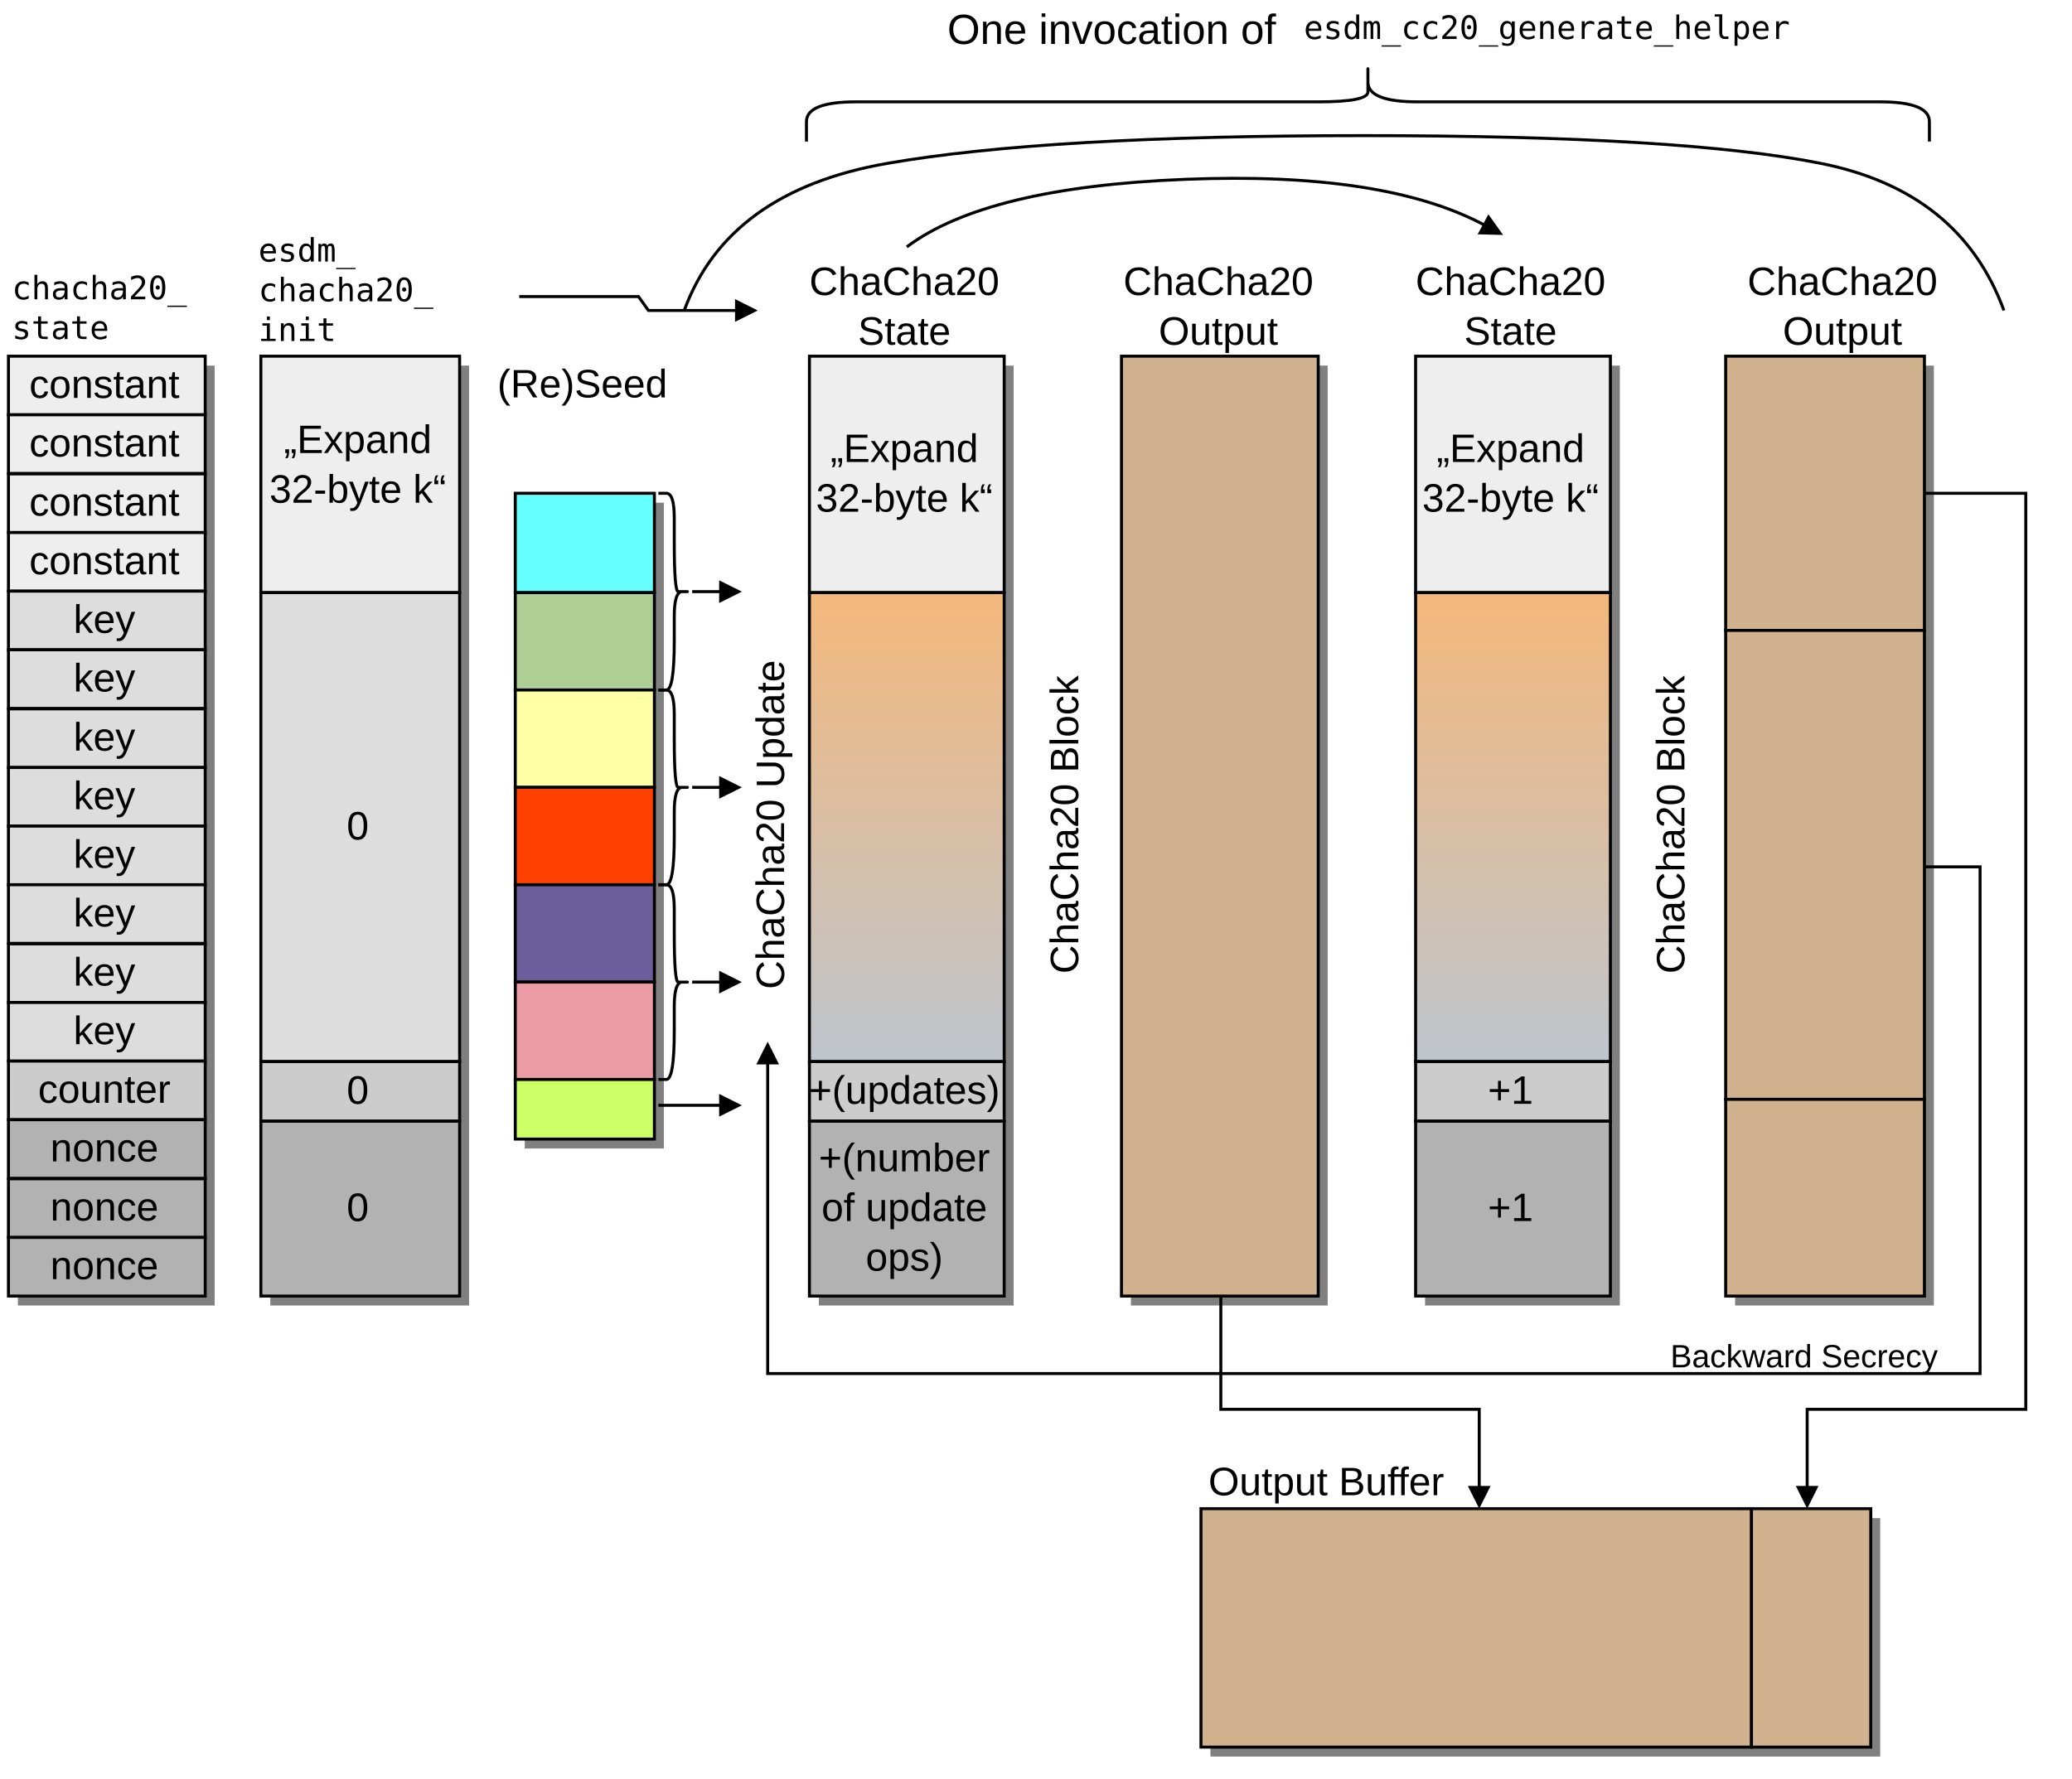
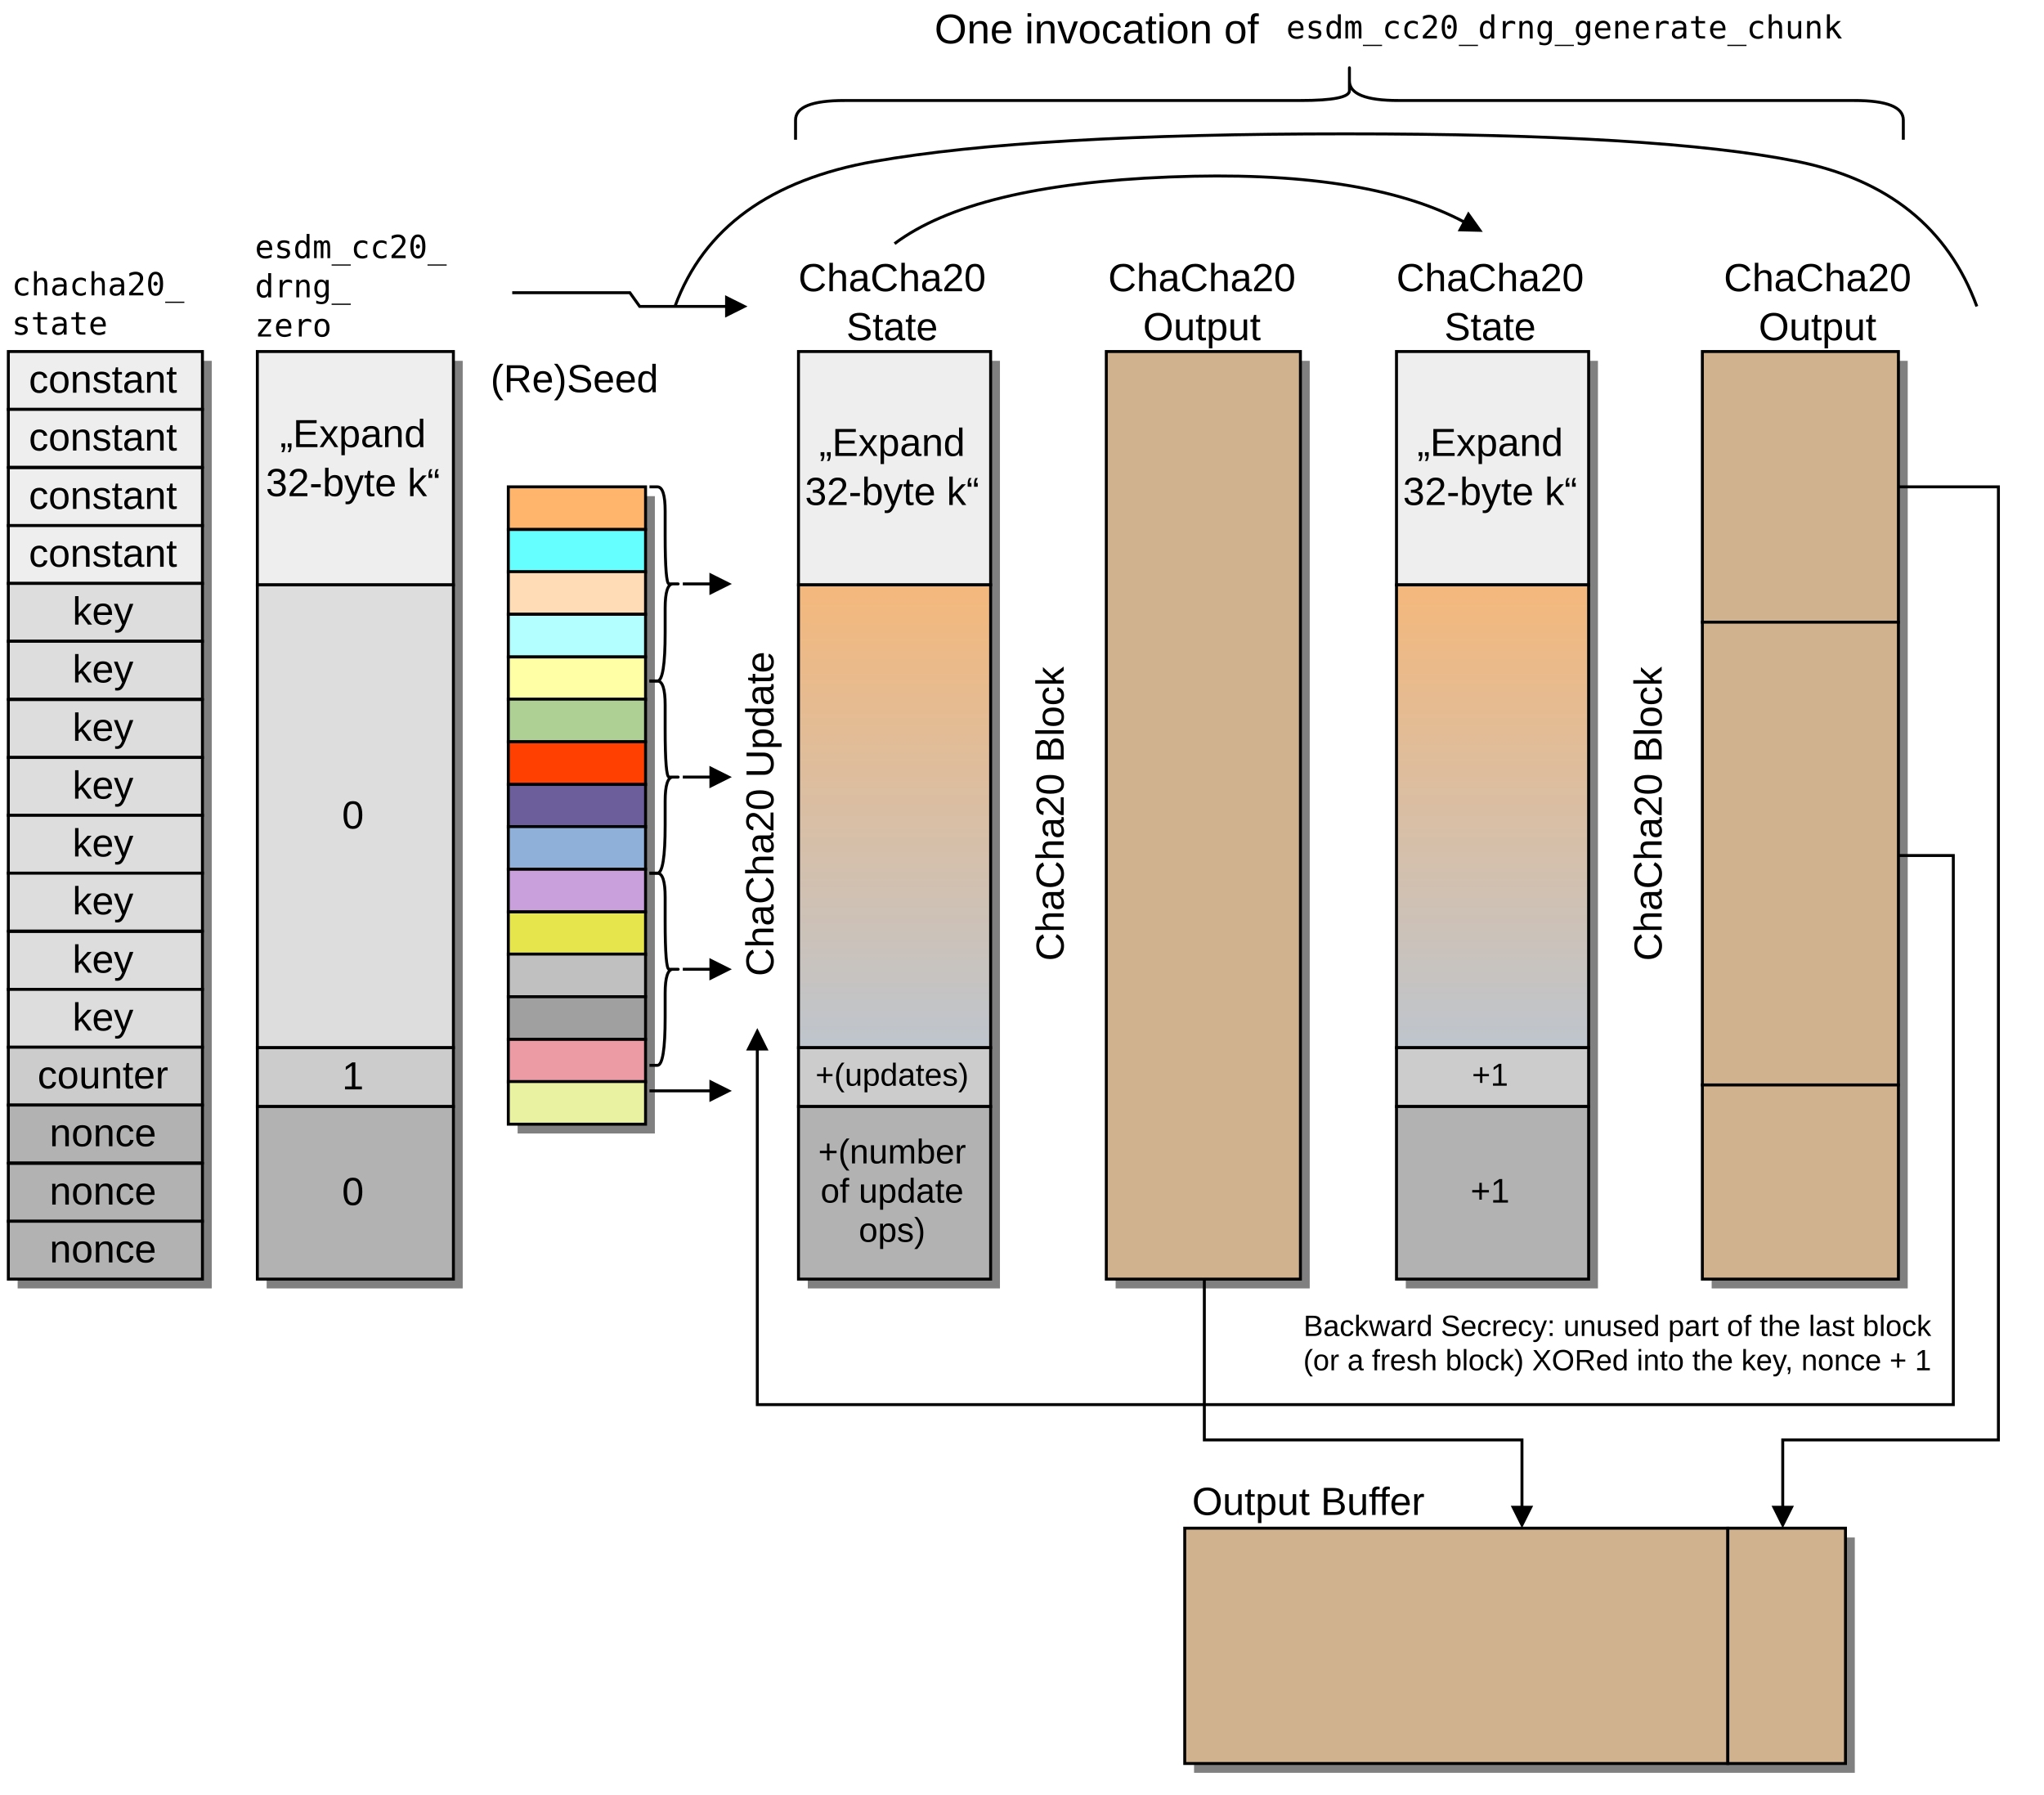
- <svg xmlns="http://www.w3.org/2000/svg" style="background: transparent; background-color: transparent; color-scheme: light;" version="1.1" width="417px" height="358px" viewBox="0 0 417 358">
+ <svg xmlns="http://www.w3.org/2000/svg" style="background: transparent; background-color: transparent; color-scheme: light;" version="1.1" width="417px" height="366px" viewBox="0 0 417 366">
  <defs>
-     <linearGradient x1="0%" y1="0%" x2="0%" y2="100%" id="drawio-svg-FiXxDuFgEc8k3O344khq-gradient-_f4b87c-1-_bec5cd-1-s-0">
+     <linearGradient x1="0%" y1="0%" x2="0%" y2="100%" id="drawio-svg-Fa0jNmLydSGiSj0kCscw-gradient-_f4b87c-1-_bec5cd-1-s-0">
      <stop offset="0%" stop-color="#F4B87C" stop-opacity="1" style="stop-color: rgb(244, 184, 124); stop-opacity: 1;" />
      <stop offset="100%" stop-color="#BEC5CD" stop-opacity="1" style="stop-color: rgb(190, 197, 205); stop-opacity: 1;" />
    </linearGradient>
  </defs>
  <g>
    <g data-cell-id="0">
      <g data-cell-id="1">
        <g data-cell-id="c1">
          <g>
            <rect x="0.4" y="53.2" width="41.6" height="17.6" fill="none" stroke="none" pointer-events="all" />
          </g>
          <g>
            <g fill="#000000" font-family="'DejaVu Sans Mono'" text-anchor="start" font-size="6.5px" style="fill: rgb(0, 0, 0);">
              <text x="2.4" y="60.25">chacha20_</text>
              <text x="2.4" y="68.25">state</text>
            </g>
          </g>
        </g>
        <g data-cell-id="c2">
          <g>
            <rect x="3.6" y="73.6" width="39.6" height="189.2" fill="#808080" stroke="none" pointer-events="all" style="fill: rgb(128, 128, 128);" />
          </g>
        </g>
        <g data-cell-id="c3">
          <g transform="translate(0.5,0.5)">
            <rect x="1.2" y="71.2" width="39.6" height="11.8" fill="#eeeeee" stroke="#000000" stroke-width="0.6" pointer-events="all" style="fill: rgb(238, 238, 238); stroke: rgb(0, 0, 0);" />
          </g>
          <g>
            <g fill="#000000" font-family="'Liberation Sans'" text-anchor="middle" font-size="8px" style="fill: rgb(0, 0, 0);">
              <text x="21" y="80.1">constant</text>
            </g>
          </g>
        </g>
        <g data-cell-id="c4">
          <g transform="translate(0.5,0.5)">
            <rect x="1.2" y="83" width="39.6" height="11.8" fill="#eeeeee" stroke="#000000" stroke-width="0.6" pointer-events="all" style="fill: rgb(238, 238, 238); stroke: rgb(0, 0, 0);" />
          </g>
          <g>
            <g fill="#000000" font-family="'Liberation Sans'" text-anchor="middle" font-size="8px" style="fill: rgb(0, 0, 0);">
              <text x="21" y="91.9">constant</text>
            </g>
          </g>
        </g>
        <g data-cell-id="c5">
          <g transform="translate(0.5,0.5)">
            <rect x="1.2" y="94.9" width="39.6" height="11.8" fill="#eeeeee" stroke="#000000" stroke-width="0.6" pointer-events="all" style="fill: rgb(238, 238, 238); stroke: rgb(0, 0, 0);" />
          </g>
          <g>
            <g fill="#000000" font-family="'Liberation Sans'" text-anchor="middle" font-size="8px" style="fill: rgb(0, 0, 0);">
              <text x="21" y="103.8">constant</text>
            </g>
          </g>
        </g>
        <g data-cell-id="c6">
          <g transform="translate(0.5,0.5)">
            <rect x="1.2" y="106.7" width="39.6" height="11.8" fill="#eeeeee" stroke="#000000" stroke-width="0.6" pointer-events="all" style="fill: rgb(238, 238, 238); stroke: rgb(0, 0, 0);" />
          </g>
          <g>
            <g fill="#000000" font-family="'Liberation Sans'" text-anchor="middle" font-size="8px" style="fill: rgb(0, 0, 0);">
              <text x="21" y="115.6">constant</text>
            </g>
          </g>
        </g>
        <g data-cell-id="c7">
          <g transform="translate(0.5,0.5)">
            <rect x="1.2" y="118.5" width="39.6" height="11.8" fill="#dddddd" stroke="#000000" stroke-width="0.6" pointer-events="all" style="fill: rgb(221, 221, 221); stroke: rgb(0, 0, 0);" />
          </g>
          <g>
            <g fill="#000000" font-family="'Liberation Sans'" text-anchor="middle" font-size="8px" style="fill: rgb(0, 0, 0);">
              <text x="21" y="127.4">key</text>
            </g>
          </g>
        </g>
        <g data-cell-id="c8">
          <g transform="translate(0.5,0.5)">
            <rect x="1.2" y="130.3" width="39.6" height="11.8" fill="#dddddd" stroke="#000000" stroke-width="0.6" pointer-events="all" style="fill: rgb(221, 221, 221); stroke: rgb(0, 0, 0);" />
          </g>
          <g>
            <g fill="#000000" font-family="'Liberation Sans'" text-anchor="middle" font-size="8px" style="fill: rgb(0, 0, 0);">
              <text x="21" y="139.2">key</text>
            </g>
          </g>
        </g>
        <g data-cell-id="c9">
          <g transform="translate(0.5,0.5)">
            <rect x="1.2" y="142.2" width="39.6" height="11.8" fill="#dddddd" stroke="#000000" stroke-width="0.6" pointer-events="all" style="fill: rgb(221, 221, 221); stroke: rgb(0, 0, 0);" />
          </g>
          <g>
            <g fill="#000000" font-family="'Liberation Sans'" text-anchor="middle" font-size="8px" style="fill: rgb(0, 0, 0);">
              <text x="21" y="151.1">key</text>
            </g>
          </g>
        </g>
        <g data-cell-id="c10">
          <g transform="translate(0.5,0.5)">
            <rect x="1.2" y="154" width="39.6" height="11.8" fill="#dddddd" stroke="#000000" stroke-width="0.6" pointer-events="all" style="fill: rgb(221, 221, 221); stroke: rgb(0, 0, 0);" />
          </g>
          <g>
            <g fill="#000000" font-family="'Liberation Sans'" text-anchor="middle" font-size="8px" style="fill: rgb(0, 0, 0);">
              <text x="21" y="162.9">key</text>
            </g>
          </g>
        </g>
        <g data-cell-id="c11">
          <g transform="translate(0.5,0.5)">
            <rect x="1.2" y="165.8" width="39.6" height="11.8" fill="#dddddd" stroke="#000000" stroke-width="0.6" pointer-events="all" style="fill: rgb(221, 221, 221); stroke: rgb(0, 0, 0);" />
          </g>
          <g>
            <g fill="#000000" font-family="'Liberation Sans'" text-anchor="middle" font-size="8px" style="fill: rgb(0, 0, 0);">
              <text x="21" y="174.7">key</text>
            </g>
          </g>
        </g>
        <g data-cell-id="c12">
          <g transform="translate(0.5,0.5)">
            <rect x="1.2" y="177.6" width="39.6" height="11.8" fill="#dddddd" stroke="#000000" stroke-width="0.6" pointer-events="all" style="fill: rgb(221, 221, 221); stroke: rgb(0, 0, 0);" />
          </g>
          <g>
            <g fill="#000000" font-family="'Liberation Sans'" text-anchor="middle" font-size="8px" style="fill: rgb(0, 0, 0);">
              <text x="21" y="186.5">key</text>
            </g>
          </g>
        </g>
        <g data-cell-id="c13">
          <g transform="translate(0.5,0.5)">
            <rect x="1.2" y="189.5" width="39.6" height="11.8" fill="#dddddd" stroke="#000000" stroke-width="0.6" pointer-events="all" style="fill: rgb(221, 221, 221); stroke: rgb(0, 0, 0);" />
          </g>
          <g>
            <g fill="#000000" font-family="'Liberation Sans'" text-anchor="middle" font-size="8px" style="fill: rgb(0, 0, 0);">
              <text x="21" y="198.4">key</text>
            </g>
          </g>
        </g>
        <g data-cell-id="c14">
          <g transform="translate(0.5,0.5)">
            <rect x="1.2" y="201.3" width="39.6" height="11.8" fill="#dddddd" stroke="#000000" stroke-width="0.6" pointer-events="all" style="fill: rgb(221, 221, 221); stroke: rgb(0, 0, 0);" />
          </g>
          <g>
            <g fill="#000000" font-family="'Liberation Sans'" text-anchor="middle" font-size="8px" style="fill: rgb(0, 0, 0);">
              <text x="21" y="210.2">key</text>
            </g>
          </g>
        </g>
        <g data-cell-id="c15">
          <g transform="translate(0.5,0.5)">
            <rect x="1.2" y="213.1" width="39.6" height="11.8" fill="#cccccc" stroke="#000000" stroke-width="0.6" pointer-events="all" style="fill: rgb(204, 204, 204); stroke: rgb(0, 0, 0);" />
          </g>
          <g>
            <g fill="#000000" font-family="'Liberation Sans'" text-anchor="middle" font-size="8px" style="fill: rgb(0, 0, 0);">
              <text x="21" y="222">counter</text>
            </g>
          </g>
        </g>
        <g data-cell-id="c16">
          <g transform="translate(0.5,0.5)">
            <rect x="1.2" y="224.9" width="39.6" height="11.8" fill="#b2b2b2" stroke="#000000" stroke-width="0.6" pointer-events="all" style="fill: rgb(178, 178, 178); stroke: rgb(0, 0, 0);" />
          </g>
          <g>
            <g fill="#000000" font-family="'Liberation Sans'" text-anchor="middle" font-size="8px" style="fill: rgb(0, 0, 0);">
              <text x="21" y="233.8">nonce</text>
            </g>
          </g>
        </g>
        <g data-cell-id="c17">
          <g transform="translate(0.5,0.5)">
            <rect x="1.2" y="236.8" width="39.6" height="11.8" fill="#b2b2b2" stroke="#000000" stroke-width="0.6" pointer-events="all" style="fill: rgb(178, 178, 178); stroke: rgb(0, 0, 0);" />
          </g>
          <g>
            <g fill="#000000" font-family="'Liberation Sans'" text-anchor="middle" font-size="8px" style="fill: rgb(0, 0, 0);">
              <text x="21" y="245.7">nonce</text>
            </g>
          </g>
        </g>
        <g data-cell-id="c18">
          <g transform="translate(0.5,0.5)">
            <rect x="1.2" y="248.6" width="39.6" height="11.8" fill="#b2b2b2" stroke="#000000" stroke-width="0.6" pointer-events="all" style="fill: rgb(178, 178, 178); stroke: rgb(0, 0, 0);" />
          </g>
          <g>
            <g fill="#000000" font-family="'Liberation Sans'" text-anchor="middle" font-size="8px" style="fill: rgb(0, 0, 0);">
              <text x="21" y="257.5">nonce</text>
            </g>
          </g>
        </g>
        <g data-cell-id="c19">
          <g>
            <rect x="50" y="46" width="44" height="24.8" fill="none" stroke="none" pointer-events="all" />
          </g>
          <g>
            <g fill="#000000" font-family="'DejaVu Sans Mono'" text-anchor="start" font-size="6.5px" style="fill: rgb(0, 0, 0);">
-               <text x="52" y="52.65">esdm_</text>
-               <text x="52" y="60.65">chacha20_</text>
-               <text x="52" y="68.65">init</text>
+               <text x="52" y="52.65">esdm_cc20_</text>
+               <text x="52" y="60.65">drng_</text>
+               <text x="52" y="68.65">zero</text>
            </g>
          </g>
        </g>
        <g data-cell-id="c20">
          <g>
            <rect x="54.4" y="73.6" width="40" height="189.2" fill="#808080" stroke="none" pointer-events="all" style="fill: rgb(128, 128, 128);" />
          </g>
        </g>
        <g data-cell-id="c21">
          <g transform="translate(0.5,0.5)">
            <rect x="52" y="71.2" width="40" height="47.6" fill="#eeeeee" stroke="#000000" stroke-width="0.6" pointer-events="all" style="fill: rgb(238, 238, 238); stroke: rgb(0, 0, 0);" />
          </g>
          <g>
            <g fill="#000000" font-family="'Liberation Sans'" text-anchor="middle" font-size="8px" style="fill: rgb(0, 0, 0);">
              <text x="72" y="91.2">„Expand</text>
              <text x="72" y="101.2">32-byte k“</text>
            </g>
          </g>
        </g>
        <g data-cell-id="c22">
          <g transform="translate(0.5,0.5)">
            <rect x="52" y="118.8" width="40" height="94.4" fill="#dddddd" stroke="#000000" stroke-width="0.6" pointer-events="all" style="fill: rgb(221, 221, 221); stroke: rgb(0, 0, 0);" />
          </g>
          <g>
            <g fill="#000000" font-family="'Liberation Sans'" text-anchor="middle" font-size="8px" style="fill: rgb(0, 0, 0);">
              <text x="72" y="169">0</text>
            </g>
          </g>
        </g>
        <g data-cell-id="c23">
          <g transform="translate(0.5,0.5)">
            <rect x="52" y="213.2" width="40" height="12" fill="#cccccc" stroke="#000000" stroke-width="0.6" pointer-events="all" style="fill: rgb(204, 204, 204); stroke: rgb(0, 0, 0);" />
          </g>
          <g>
            <g fill="#000000" font-family="'Liberation Sans'" text-anchor="middle" font-size="8px" style="fill: rgb(0, 0, 0);">
-               <text x="72" y="222.2">0</text>
+               <text x="72" y="222.2">1</text>
            </g>
          </g>
        </g>
        <g data-cell-id="c24">
          <g transform="translate(0.5,0.5)">
            <rect x="52" y="225.2" width="40" height="35.2" fill="#b2b2b2" stroke="#000000" stroke-width="0.6" pointer-events="all" style="fill: rgb(178, 178, 178); stroke: rgb(0, 0, 0);" />
          </g>
          <g>
            <g fill="#000000" font-family="'Liberation Sans'" text-anchor="middle" font-size="8px" style="fill: rgb(0, 0, 0);">
              <text x="72" y="245.8">0</text>
            </g>
          </g>
        </g>
        <g data-cell-id="c25">
          <g transform="translate(0.5,0.5)">
            <path d="M 104 59.2 L 128 59.2 L 130 62 L 147.73 62" fill="none" stroke="#000000" stroke-width="0.6" stroke-miterlimit="10" pointer-events="stroke" style="stroke: rgb(0, 0, 0);" />
            <path d="M 151.33 62 L 147.73 63.8 L 147.73 60.2 Z" fill="#000000" stroke="#000000" stroke-width="0.6" stroke-miterlimit="10" pointer-events="all" style="fill: rgb(0, 0, 0); stroke: rgb(0, 0, 0);" />
          </g>
        </g>
        <g data-cell-id="c26">
          <g>
            <rect x="97.2" y="71.2" width="40" height="11.6" fill="none" stroke="none" pointer-events="all" />
          </g>
          <g>
            <g fill="#000000" font-family="'Liberation Sans'" text-anchor="middle" font-size="8px" style="fill: rgb(0, 0, 0);">
              <text x="117.2" y="80">(Re)Seed</text>
            </g>
          </g>
        </g>
        <g data-cell-id="c27">
          <g>
            <rect x="105.6" y="101.2" width="28" height="130" fill="#808080" stroke="none" pointer-events="all" style="fill: rgb(128, 128, 128);" />
          </g>
        </g>
        <g data-cell-id="c28">
          <g transform="translate(0.5,0.5)">
-             <rect x="103.2" y="98.8" width="28" height="20" fill="#66ffff" stroke="#000000" stroke-width="0.6" pointer-events="all" style="fill: rgb(102, 255, 255); stroke: rgb(0, 0, 0);" />
+             <rect x="103.2" y="98.8" width="28" height="8.7" fill="#ffb66c" stroke="#000000" stroke-width="0.6" pointer-events="all" style="fill: rgb(255, 182, 108); stroke: rgb(0, 0, 0);" />
          </g>
        </g>
        <g data-cell-id="c29">
          <g transform="translate(0.5,0.5)">
-             <rect x="103.2" y="118.8" width="28" height="19.6" fill="#afd095" stroke="#000000" stroke-width="0.6" pointer-events="all" style="fill: rgb(175, 208, 149); stroke: rgb(0, 0, 0);" />
+             <rect x="103.2" y="107.5" width="28" height="8.7" fill="#66ffff" stroke="#000000" stroke-width="0.6" pointer-events="all" style="fill: rgb(102, 255, 255); stroke: rgb(0, 0, 0);" />
          </g>
        </g>
        <g data-cell-id="c30">
          <g transform="translate(0.5,0.5)">
-             <rect x="103.2" y="138.4" width="28" height="19.6" fill="#ffffa6" stroke="#000000" stroke-width="0.6" pointer-events="all" style="fill: rgb(255, 255, 166); stroke: rgb(0, 0, 0);" />
+             <rect x="103.2" y="116.1" width="28" height="8.7" fill="#ffdbb6" stroke="#000000" stroke-width="0.6" pointer-events="all" style="fill: rgb(255, 219, 182); stroke: rgb(0, 0, 0);" />
          </g>
        </g>
        <g data-cell-id="c31">
          <g transform="translate(0.5,0.5)">
-             <rect x="103.2" y="158" width="28" height="19.6" fill="#ff4000" stroke="#000000" stroke-width="0.6" pointer-events="all" style="fill: rgb(255, 64, 0); stroke: rgb(0, 0, 0);" />
+             <rect x="103.2" y="124.8" width="28" height="8.7" fill="#b3ffff" stroke="#000000" stroke-width="0.6" pointer-events="all" style="fill: rgb(179, 255, 255); stroke: rgb(0, 0, 0);" />
          </g>
        </g>
        <g data-cell-id="c32">
          <g transform="translate(0.5,0.5)">
-             <rect x="103.2" y="177.6" width="28" height="19.6" fill="#6b5e9b" stroke="#000000" stroke-width="0.6" pointer-events="all" style="fill: rgb(107, 94, 155); stroke: rgb(0, 0, 0);" />
+             <rect x="103.2" y="133.5" width="28" height="8.7" fill="#ffffa6" stroke="#000000" stroke-width="0.6" pointer-events="all" style="fill: rgb(255, 255, 166); stroke: rgb(0, 0, 0);" />
          </g>
        </g>
        <g data-cell-id="c33">
          <g transform="translate(0.5,0.5)">
-             <rect x="103.2" y="197.2" width="28" height="19.6" fill="#ec9ba4" stroke="#000000" stroke-width="0.6" pointer-events="all" style="fill: rgb(236, 155, 164); stroke: rgb(0, 0, 0);" />
+             <rect x="103.2" y="142.1" width="28" height="8.7" fill="#afd095" stroke="#000000" stroke-width="0.6" pointer-events="all" style="fill: rgb(175, 208, 149); stroke: rgb(0, 0, 0);" />
          </g>
        </g>
        <g data-cell-id="c34">
          <g transform="translate(0.5,0.5)">
-             <rect x="103.2" y="216.8" width="28" height="12" fill="#ccff66" stroke="#000000" stroke-width="0.6" pointer-events="all" style="fill: rgb(204, 255, 102); stroke: rgb(0, 0, 0);" />
+             <rect x="103.2" y="150.8" width="28" height="8.7" fill="#ff4000" stroke="#000000" stroke-width="0.6" pointer-events="all" style="fill: rgb(255, 64, 0); stroke: rgb(0, 0, 0);" />
          </g>
        </g>
        <g data-cell-id="c35">
          <g transform="translate(0.5,0.5)">
+             <rect x="103.2" y="159.5" width="28" height="8.7" fill="#6b5e9b" stroke="#000000" stroke-width="0.6" pointer-events="all" style="fill: rgb(107, 94, 155); stroke: rgb(0, 0, 0);" />
+           </g>
+         </g>
+         <g data-cell-id="c36">
+           <g transform="translate(0.5,0.5)">
+             <rect x="103.2" y="168.1" width="28" height="8.7" fill="#8fb0d9" stroke="#000000" stroke-width="0.6" pointer-events="all" style="fill: rgb(143, 176, 217); stroke: rgb(0, 0, 0);" />
+           </g>
+         </g>
+         <g data-cell-id="c37">
+           <g transform="translate(0.5,0.5)">
+             <rect x="103.2" y="176.8" width="28" height="8.7" fill="#c9a0dc" stroke="#000000" stroke-width="0.6" pointer-events="all" style="fill: rgb(201, 160, 220); stroke: rgb(0, 0, 0);" />
+           </g>
+         </g>
+         <g data-cell-id="c38">
+           <g transform="translate(0.5,0.5)">
+             <rect x="103.2" y="185.5" width="28" height="8.7" fill="#e6e64c" stroke="#000000" stroke-width="0.6" pointer-events="all" style="fill: rgb(230, 230, 76); stroke: rgb(0, 0, 0);" />
+           </g>
+         </g>
+         <g data-cell-id="c39">
+           <g transform="translate(0.5,0.5)">
+             <rect x="103.2" y="194.1" width="28" height="8.7" fill="#c0c0c0" stroke="#000000" stroke-width="0.6" pointer-events="all" style="fill: rgb(192, 192, 192); stroke: rgb(0, 0, 0);" />
+           </g>
+         </g>
+         <g data-cell-id="c40">
+           <g transform="translate(0.5,0.5)">
+             <rect x="103.2" y="202.8" width="28" height="8.7" fill="#a0a0a0" stroke="#000000" stroke-width="0.6" pointer-events="all" style="fill: rgb(160, 160, 160); stroke: rgb(0, 0, 0);" />
+           </g>
+         </g>
+         <g data-cell-id="c41">
+           <g transform="translate(0.5,0.5)">
+             <rect x="103.2" y="211.5" width="28" height="8.7" fill="#ec9ba4" stroke="#000000" stroke-width="0.6" pointer-events="all" style="fill: rgb(236, 155, 164); stroke: rgb(0, 0, 0);" />
+           </g>
+         </g>
+         <g data-cell-id="c42">
+           <g transform="translate(0.5,0.5)">
+             <rect x="103.2" y="220.1" width="28" height="8.7" fill="#e8f2a1" stroke="#000000" stroke-width="0.6" pointer-events="all" style="fill: rgb(232, 242, 161); stroke: rgb(0, 0, 0);" />
+           </g>
+         </g>
+         <g data-cell-id="c43">
+           <g transform="translate(0.5,0.5)">
            <path d="M 138.4 98.8 L 136.8 98.8 Q 135.2 98.8 135.2 108.7 L 135.2 113.65 Q 135.2 118.6 133.6 118.6 L 132.8 118.6 Q 132 118.6 133.6 118.6 L 134.4 118.6 Q 135.2 118.6 135.2 128.5 L 135.2 133.45 Q 135.2 138.4 136.8 138.4 L 138.4 138.4" fill="none" stroke="#000000" stroke-width="0.6" stroke-miterlimit="10" transform="rotate(180,135.2,118.6)" pointer-events="all" style="stroke: rgb(0, 0, 0);" />
          </g>
        </g>
-         <g data-cell-id="c36">
+         <g data-cell-id="c44">
          <g transform="translate(0.5,0.5)">
            <path d="M 138.8 118.6 L 144.53 118.6" fill="none" stroke="#000000" stroke-width="0.6" stroke-miterlimit="10" pointer-events="stroke" style="stroke: rgb(0, 0, 0);" />
            <path d="M 148.13 118.6 L 144.53 120.4 L 144.53 116.8 Z" fill="#000000" stroke="#000000" stroke-width="0.6" stroke-miterlimit="10" pointer-events="all" style="fill: rgb(0, 0, 0); stroke: rgb(0, 0, 0);" />
          </g>
        </g>
-         <g data-cell-id="c37">
+         <g data-cell-id="c45">
          <g transform="translate(0.5,0.5)">
            <path d="M 138.4 138.4 L 136.8 138.4 Q 135.2 138.4 135.2 148.2 L 135.2 153.1 Q 135.2 158 133.6 158 L 132.8 158 Q 132 158 133.6 158 L 134.4 158 Q 135.2 158 135.2 167.8 L 135.2 172.7 Q 135.2 177.6 136.8 177.6 L 138.4 177.6" fill="none" stroke="#000000" stroke-width="0.6" stroke-miterlimit="10" transform="rotate(180,135.2,158)" pointer-events="all" style="stroke: rgb(0, 0, 0);" />
          </g>
        </g>
-         <g data-cell-id="c38">
+         <g data-cell-id="c46">
          <g transform="translate(0.5,0.5)">
            <path d="M 138.8 158 L 144.53 158" fill="none" stroke="#000000" stroke-width="0.6" stroke-miterlimit="10" pointer-events="stroke" style="stroke: rgb(0, 0, 0);" />
            <path d="M 148.13 158 L 144.53 159.8 L 144.53 156.2 Z" fill="#000000" stroke="#000000" stroke-width="0.6" stroke-miterlimit="10" pointer-events="all" style="fill: rgb(0, 0, 0); stroke: rgb(0, 0, 0);" />
          </g>
        </g>
-         <g data-cell-id="c39">
+         <g data-cell-id="c47">
          <g transform="translate(0.5,0.5)">
            <path d="M 138.4 177.6 L 136.8 177.6 Q 135.2 177.6 135.2 187.4 L 135.2 192.3 Q 135.2 197.2 133.6 197.2 L 132.8 197.2 Q 132 197.2 133.6 197.2 L 134.4 197.2 Q 135.2 197.2 135.2 207 L 135.2 211.9 Q 135.2 216.8 136.8 216.8 L 138.4 216.8" fill="none" stroke="#000000" stroke-width="0.6" stroke-miterlimit="10" transform="rotate(180,135.2,197.2)" pointer-events="all" style="stroke: rgb(0, 0, 0);" />
          </g>
        </g>
-         <g data-cell-id="c40">
+         <g data-cell-id="c48">
          <g transform="translate(0.5,0.5)">
            <path d="M 138.8 197.2 L 144.53 197.2" fill="none" stroke="#000000" stroke-width="0.6" stroke-miterlimit="10" pointer-events="stroke" style="stroke: rgb(0, 0, 0);" />
            <path d="M 148.13 197.2 L 144.53 199 L 144.53 195.4 Z" fill="#000000" stroke="#000000" stroke-width="0.6" stroke-miterlimit="10" pointer-events="all" style="fill: rgb(0, 0, 0); stroke: rgb(0, 0, 0);" />
          </g>
        </g>
-         <g data-cell-id="c41">
+         <g data-cell-id="c49">
          <g transform="translate(0.5,0.5)">
            <path d="M 132 222 L 144.53 222" fill="none" stroke="#000000" stroke-width="0.6" stroke-miterlimit="10" pointer-events="stroke" style="stroke: rgb(0, 0, 0);" />
            <path d="M 148.13 222 L 144.53 223.8 L 144.53 220.2 Z" fill="#000000" stroke="#000000" stroke-width="0.6" stroke-miterlimit="10" pointer-events="all" style="fill: rgb(0, 0, 0); stroke: rgb(0, 0, 0);" />
          </g>
        </g>
-         <g data-cell-id="c42">
+         <g data-cell-id="c50">
          <g>
            <rect x="90.8" y="160.4" width="128" height="11.2" fill="none" stroke="none" transform="rotate(-90,154.8,166)" pointer-events="all" />
          </g>
          <g>
            <g fill="#000000" font-family="'Liberation Sans'" text-anchor="middle" transform="rotate(-90,154.8,166)" font-size="8px" style="fill: rgb(0, 0, 0);">
              <text x="154.8" y="169">ChaCha20 Update</text>
            </g>
          </g>
        </g>
-         <g data-cell-id="c43">
+         <g data-cell-id="c51">
          <g>
            <rect x="160" y="52" width="44" height="18.8" fill="none" stroke="none" pointer-events="all" />
          </g>
          <g>
            <g fill="#000000" font-family="'Liberation Sans'" text-anchor="middle" font-size="8px" style="fill: rgb(0, 0, 0);">
              <text x="182" y="59.4">ChaCha20</text>
              <text x="182" y="69.4">State</text>
            </g>
          </g>
        </g>
-         <g data-cell-id="c44">
+         <g data-cell-id="c52">
          <g>
            <rect x="164.8" y="73.6" width="39.2" height="189.2" fill="#808080" stroke="none" pointer-events="all" style="fill: rgb(128, 128, 128);" />
          </g>
        </g>
-         <g data-cell-id="c45">
+         <g data-cell-id="c53">
          <g transform="translate(0.5,0.5)">
            <rect x="162.4" y="71.2" width="39.2" height="47.6" fill="#eeeeee" stroke="#000000" stroke-width="0.6" pointer-events="all" style="fill: rgb(238, 238, 238); stroke: rgb(0, 0, 0);" />
          </g>
          <g>
            <g fill="#000000" font-family="'Liberation Sans'" text-anchor="middle" font-size="8px" style="fill: rgb(0, 0, 0);">
              <text x="182" y="93">„Expand</text>
              <text x="182" y="103">32-byte k“</text>
            </g>
          </g>
        </g>
-         <g data-cell-id="c46">
-           <g transform="translate(0.5,0.5)">
-             <rect x="162.4" y="118.8" width="39.2" height="94.4" fill="url(#drawio-svg-FiXxDuFgEc8k3O344khq-gradient-_f4b87c-1-_bec5cd-1-s-0)" stroke="#000000" stroke-width="0.6" pointer-events="all" style="fill: url(&quot;#drawio-svg-FiXxDuFgEc8k3O344khq-gradient-_f4b87c-1-_bec5cd-1-s-0&quot;); stroke: rgb(0, 0, 0);" />
-           </g>
-         </g>
-         <g data-cell-id="c47">
+         <g data-cell-id="c54">
+           <g transform="translate(0.5,0.5)">
+             <rect x="162.4" y="118.8" width="39.2" height="94.4" fill="url(#drawio-svg-Fa0jNmLydSGiSj0kCscw-gradient-_f4b87c-1-_bec5cd-1-s-0)" stroke="#000000" stroke-width="0.6" pointer-events="all" style="fill: url(&quot;#drawio-svg-Fa0jNmLydSGiSj0kCscw-gradient-_f4b87c-1-_bec5cd-1-s-0&quot;); stroke: rgb(0, 0, 0);" />
+           </g>
+         </g>
+         <g data-cell-id="c55">
          <g transform="translate(0.5,0.5)">
            <rect x="162.4" y="213.2" width="39.2" height="12" fill="#cccccc" stroke="#000000" stroke-width="0.6" pointer-events="all" style="fill: rgb(204, 204, 204); stroke: rgb(0, 0, 0);" />
          </g>
          <g>
-             <g fill="#000000" font-family="'Liberation Sans'" text-anchor="middle" font-size="8px" style="fill: rgb(0, 0, 0);">
-               <text x="182" y="222.2">+(updates)</text>
-             </g>
-           </g>
-         </g>
-         <g data-cell-id="c48">
+             <g fill="#000000" font-family="'Liberation Sans'" text-anchor="middle" font-size="6.5px" style="fill: rgb(0, 0, 0);">
+               <text x="182" y="221.45">+(updates)</text>
+             </g>
+           </g>
+         </g>
+         <g data-cell-id="c56">
          <g transform="translate(0.5,0.5)">
            <rect x="162.4" y="225.2" width="39.2" height="35.2" fill="#b2b2b2" stroke="#000000" stroke-width="0.6" pointer-events="all" style="fill: rgb(178, 178, 178); stroke: rgb(0, 0, 0);" />
          </g>
          <g>
-             <g fill="#000000" font-family="'Liberation Sans'" text-anchor="middle" font-size="8px" style="fill: rgb(0, 0, 0);">
-               <text x="182" y="235.8">+(number</text>
-               <text x="182" y="245.8">of update</text>
-               <text x="182" y="255.8">ops)</text>
-             </g>
-           </g>
-         </g>
-         <g data-cell-id="c49">
+             <g fill="#000000" font-family="'Liberation Sans'" text-anchor="middle" font-size="7px" style="fill: rgb(0, 0, 0);">
+               <text x="182" y="237.3">+(number</text>
+               <text x="182" y="245.3">of update</text>
+               <text x="182" y="253.3">ops)</text>
+             </g>
+           </g>
+         </g>
+         <g data-cell-id="c57">
          <g>
            <rect x="150" y="160.4" width="128" height="11.2" fill="none" stroke="none" transform="rotate(-90,214,166)" pointer-events="all" />
          </g>
          <g>
            <g fill="#000000" font-family="'Liberation Sans'" text-anchor="middle" transform="rotate(-90,214,166)" font-size="8px" style="fill: rgb(0, 0, 0);">
              <text x="214" y="169">ChaCha20 Block</text>
            </g>
          </g>
        </g>
-         <g data-cell-id="c50">
+         <g data-cell-id="c58">
          <g>
            <rect x="223.2" y="52" width="44" height="18.8" fill="none" stroke="none" pointer-events="all" />
          </g>
          <g>
            <g fill="#000000" font-family="'Liberation Sans'" text-anchor="middle" font-size="8px" style="fill: rgb(0, 0, 0);">
              <text x="245.2" y="59.4">ChaCha20</text>
              <text x="245.2" y="69.4">Output</text>
            </g>
          </g>
        </g>
-         <g data-cell-id="c51">
+         <g data-cell-id="c59">
          <g>
            <rect x="227.6" y="73.6" width="39.6" height="189.2" fill="#808080" stroke="none" pointer-events="all" style="fill: rgb(128, 128, 128);" />
          </g>
        </g>
-         <g data-cell-id="c52">
+         <g data-cell-id="c60">
          <g transform="translate(0.5,0.5)">
            <rect x="225.2" y="71.2" width="39.6" height="189.2" fill="#d1b28e" stroke="#000000" stroke-width="0.6" pointer-events="all" style="fill: rgb(209, 178, 142); stroke: rgb(0, 0, 0);" />
          </g>
        </g>
-         <g data-cell-id="c53">
+         <g data-cell-id="c61">
          <g>
            <rect x="282" y="52" width="44" height="18.8" fill="none" stroke="none" pointer-events="all" />
          </g>
          <g>
            <g fill="#000000" font-family="'Liberation Sans'" text-anchor="middle" font-size="8px" style="fill: rgb(0, 0, 0);">
              <text x="304" y="59.4">ChaCha20</text>
              <text x="304" y="69.4">State</text>
            </g>
          </g>
        </g>
-         <g data-cell-id="c54">
+         <g data-cell-id="c62">
          <g>
            <rect x="286.8" y="73.6" width="39.2" height="189.2" fill="#808080" stroke="none" pointer-events="all" style="fill: rgb(128, 128, 128);" />
          </g>
        </g>
-         <g data-cell-id="c55">
+         <g data-cell-id="c63">
          <g transform="translate(0.5,0.5)">
            <rect x="284.4" y="71.2" width="39.2" height="47.6" fill="#eeeeee" stroke="#000000" stroke-width="0.6" pointer-events="all" style="fill: rgb(238, 238, 238); stroke: rgb(0, 0, 0);" />
          </g>
          <g>
            <g fill="#000000" font-family="'Liberation Sans'" text-anchor="middle" font-size="8px" style="fill: rgb(0, 0, 0);">
              <text x="304" y="93">„Expand</text>
              <text x="304" y="103">32-byte k“</text>
            </g>
          </g>
        </g>
-         <g data-cell-id="c56">
-           <g transform="translate(0.5,0.5)">
-             <rect x="284.4" y="118.8" width="39.2" height="94.4" fill="url(#drawio-svg-FiXxDuFgEc8k3O344khq-gradient-_f4b87c-1-_bec5cd-1-s-0)" stroke="#000000" stroke-width="0.6" pointer-events="all" style="fill: url(&quot;#drawio-svg-FiXxDuFgEc8k3O344khq-gradient-_f4b87c-1-_bec5cd-1-s-0&quot;); stroke: rgb(0, 0, 0);" />
-           </g>
-         </g>
-         <g data-cell-id="c57">
+         <g data-cell-id="c64">
+           <g transform="translate(0.5,0.5)">
+             <rect x="284.4" y="118.8" width="39.2" height="94.4" fill="url(#drawio-svg-Fa0jNmLydSGiSj0kCscw-gradient-_f4b87c-1-_bec5cd-1-s-0)" stroke="#000000" stroke-width="0.6" pointer-events="all" style="fill: url(&quot;#drawio-svg-Fa0jNmLydSGiSj0kCscw-gradient-_f4b87c-1-_bec5cd-1-s-0&quot;); stroke: rgb(0, 0, 0);" />
+           </g>
+         </g>
+         <g data-cell-id="c65">
          <g transform="translate(0.5,0.5)">
            <rect x="284.4" y="213.2" width="39.2" height="12" fill="#cccccc" stroke="#000000" stroke-width="0.6" pointer-events="all" style="fill: rgb(204, 204, 204); stroke: rgb(0, 0, 0);" />
          </g>
          <g>
-             <g fill="#000000" font-family="'Liberation Sans'" text-anchor="middle" font-size="8px" style="fill: rgb(0, 0, 0);">
-               <text x="304" y="222.2">+1</text>
-             </g>
-           </g>
-         </g>
-         <g data-cell-id="c58">
+             <g fill="#000000" font-family="'Liberation Sans'" text-anchor="middle" font-size="6.5px" style="fill: rgb(0, 0, 0);">
+               <text x="304" y="221.45">+1</text>
+             </g>
+           </g>
+         </g>
+         <g data-cell-id="c66">
          <g transform="translate(0.5,0.5)">
            <rect x="284.4" y="225.2" width="39.2" height="35.2" fill="#b2b2b2" stroke="#000000" stroke-width="0.6" pointer-events="all" style="fill: rgb(178, 178, 178); stroke: rgb(0, 0, 0);" />
          </g>
          <g>
-             <g fill="#000000" font-family="'Liberation Sans'" text-anchor="middle" font-size="8px" style="fill: rgb(0, 0, 0);">
-               <text x="304" y="245.8">+1</text>
-             </g>
-           </g>
-         </g>
-         <g data-cell-id="c59">
+             <g fill="#000000" font-family="'Liberation Sans'" text-anchor="middle" font-size="7px" style="fill: rgb(0, 0, 0);">
+               <text x="304" y="245.3">+1</text>
+             </g>
+           </g>
+         </g>
+         <g data-cell-id="c67">
          <g>
            <rect x="272" y="160.4" width="128" height="11.2" fill="none" stroke="none" transform="rotate(-90,336,166)" pointer-events="all" />
          </g>
          <g>
            <g fill="#000000" font-family="'Liberation Sans'" text-anchor="middle" transform="rotate(-90,336,166)" font-size="8px" style="fill: rgb(0, 0, 0);">
              <text x="336" y="169">ChaCha20 Block</text>
            </g>
          </g>
        </g>
-         <g data-cell-id="c60">
+         <g data-cell-id="c68">
          <g>
            <rect x="348.8" y="52" width="44" height="18.8" fill="none" stroke="none" pointer-events="all" />
          </g>
          <g>
            <g fill="#000000" font-family="'Liberation Sans'" text-anchor="middle" font-size="8px" style="fill: rgb(0, 0, 0);">
              <text x="370.8" y="59.4">ChaCha20</text>
              <text x="370.8" y="69.4">Output</text>
            </g>
          </g>
        </g>
-         <g data-cell-id="c61">
+         <g data-cell-id="c69">
          <g>
            <rect x="349.2" y="73.6" width="40" height="189.2" fill="#808080" stroke="none" pointer-events="all" style="fill: rgb(128, 128, 128);" />
          </g>
        </g>
-         <g data-cell-id="c62">
+         <g data-cell-id="c70">
          <g transform="translate(0.5,0.5)">
            <rect x="346.8" y="71.2" width="40" height="55.2" fill="#d1b28e" stroke="#000000" stroke-width="0.6" pointer-events="all" style="fill: rgb(209, 178, 142); stroke: rgb(0, 0, 0);" />
          </g>
        </g>
-         <g data-cell-id="c63">
+         <g data-cell-id="c71">
          <g transform="translate(0.5,0.5)">
            <rect x="346.8" y="126.4" width="40" height="94.4" fill="#d1b28e" stroke="#000000" stroke-width="0.6" pointer-events="all" style="fill: rgb(209, 178, 142); stroke: rgb(0, 0, 0);" />
          </g>
        </g>
-         <g data-cell-id="c64">
+         <g data-cell-id="c72">
          <g transform="translate(0.5,0.5)">
            <rect x="346.8" y="220.8" width="40" height="39.6" fill="#d1b28e" stroke="#000000" stroke-width="0.6" pointer-events="all" style="fill: rgb(209, 178, 142); stroke: rgb(0, 0, 0);" />
          </g>
        </g>
-         <g data-cell-id="c65">
+         <g data-cell-id="c73">
          <g>
            <rect x="184" y="0.4" width="74.8" height="10.4" fill="none" stroke="none" pointer-events="all" />
          </g>
          <g>
            <g fill="#000000" font-family="'Liberation Sans'" text-anchor="end" font-size="8.5px" style="fill: rgb(0, 0, 0);">
              <text x="256.8" y="8.85">One invocation of</text>
            </g>
          </g>
        </g>
-         <g data-cell-id="c66">
-           <g>
-             <rect x="260.4" y="0.4" width="113.6" height="10.4" fill="none" stroke="none" pointer-events="all" />
+         <g data-cell-id="c74">
+           <g>
+             <rect x="260.4" y="0.4" width="129.6" height="10.4" fill="none" stroke="none" pointer-events="all" />
          </g>
          <g>
            <g fill="#000000" font-family="'DejaVu Sans Mono'" text-anchor="start" font-size="6.5px" style="fill: rgb(0, 0, 0);">
-               <text x="262.4" y="7.85">esdm_cc20_generate_helper</text>
-             </g>
-           </g>
-         </g>
-         <g data-cell-id="c67">
+               <text x="262.4" y="7.85">esdm_cc20_drng_generate_chunk</text>
+             </g>
+           </g>
+         </g>
+         <g data-cell-id="c75">
          <g transform="translate(0.5,0.5)">
            <path d="M 282.8 -93 L 278.8 -93 Q 274.8 -93 274.8 -83 L 274.8 10 Q 274.8 20 270.8 20 L 268.8 20 Q 266.8 20 270.8 20 L 272.8 20 Q 274.8 20 274.8 30 L 274.8 123 Q 274.8 133 278.8 133 L 282.8 133" fill="none" stroke="#000000" stroke-width="0.6" stroke-miterlimit="10" transform="rotate(90,274.8,20)" pointer-events="all" style="stroke: rgb(0, 0, 0);" />
          </g>
        </g>
-         <g data-cell-id="c68">
+         <g data-cell-id="c76">
          <g transform="translate(0.5,0.5)">
            <path d="M 137.2 62 Q 146 38 178 32.4 Q 210 26.8 274 26.8 Q 338 26.8 366 32.4 Q 394 38 402.8 62" fill="none" stroke="#000000" stroke-width="0.6" stroke-miterlimit="10" pointer-events="stroke" style="stroke: rgb(0, 0, 0);" />
          </g>
        </g>
-         <g data-cell-id="c69">
+         <g data-cell-id="c77">
          <g transform="translate(0.5,0.5)">
            <path d="M 182 49.2 Q 198 37.2 238 35.6 Q 278 34 298.23 44.79" fill="none" stroke="#000000" stroke-width="0.6" stroke-miterlimit="10" pointer-events="stroke" style="stroke: rgb(0, 0, 0);" />
            <path d="M 301.41 46.48 L 297.38 46.38 L 299.08 43.2 Z" fill="#000000" stroke="#000000" stroke-width="0.6" stroke-miterlimit="10" pointer-events="all" style="fill: rgb(0, 0, 0); stroke: rgb(0, 0, 0);" />
          </g>
        </g>
-         <g data-cell-id="c70">
-           <g>
-             <rect x="241.2" y="293.2" width="56.8" height="9.6" fill="none" stroke="none" pointer-events="all" />
+         <g data-cell-id="c78">
+           <g>
+             <rect x="241.2" y="301.2" width="56.8" height="9.6" fill="none" stroke="none" pointer-events="all" />
          </g>
          <g>
            <g fill="#000000" font-family="'Liberation Sans'" text-anchor="start" font-size="8px" style="fill: rgb(0, 0, 0);">
-               <text x="243.2" y="301">Output Buffer</text>
-             </g>
-           </g>
-         </g>
-         <g data-cell-id="c71">
-           <g>
-             <rect x="243.6" y="305.6" width="134.8" height="48" fill="#808080" stroke="none" pointer-events="all" style="fill: rgb(128, 128, 128);" />
-           </g>
-         </g>
-         <g data-cell-id="c72">
-           <g transform="translate(0.5,0.5)">
-             <rect x="241.2" y="303.2" width="110.8" height="48" fill="#d1b28e" stroke="#000000" stroke-width="0.6" pointer-events="all" style="fill: rgb(209, 178, 142); stroke: rgb(0, 0, 0);" />
-           </g>
-         </g>
-         <g data-cell-id="c73">
-           <g transform="translate(0.5,0.5)">
-             <rect x="352" y="303.2" width="24" height="48" fill="#d1b28e" stroke="#000000" stroke-width="0.6" pointer-events="all" style="fill: rgb(209, 178, 142); stroke: rgb(0, 0, 0);" />
-           </g>
-         </g>
-         <g data-cell-id="c74">
-           <g transform="translate(0.5,0.5)">
-             <path d="M 245.2 260.4 L 245.2 283.2 L 297.2 283.2 L 297.2 298.93" fill="none" stroke="#000000" stroke-width="0.6" stroke-miterlimit="10" pointer-events="stroke" style="stroke: rgb(0, 0, 0);" />
-             <path d="M 297.2 302.53 L 295.4 298.93 L 299 298.93 Z" fill="#000000" stroke="#000000" stroke-width="0.6" stroke-miterlimit="10" pointer-events="all" style="fill: rgb(0, 0, 0); stroke: rgb(0, 0, 0);" />
-           </g>
-         </g>
-         <g data-cell-id="c75">
-           <g transform="translate(0.5,0.5)">
-             <path d="M 386.8 98.8 L 407.2 98.8 L 407.2 283.2 L 363.2 283.2 L 363.2 298.93" fill="none" stroke="#000000" stroke-width="0.6" stroke-miterlimit="10" pointer-events="stroke" style="stroke: rgb(0, 0, 0);" />
-             <path d="M 363.2 302.53 L 361.4 298.93 L 365 298.93 Z" fill="#000000" stroke="#000000" stroke-width="0.6" stroke-miterlimit="10" pointer-events="all" style="fill: rgb(0, 0, 0); stroke: rgb(0, 0, 0);" />
-           </g>
-         </g>
-         <g data-cell-id="c76">
-           <g transform="translate(0.5,0.5)">
-             <path d="M 386.8 174 L 398 174 L 398 276 L 154 276 L 154 213.47" fill="none" stroke="#000000" stroke-width="0.6" stroke-miterlimit="10" pointer-events="stroke" style="stroke: rgb(0, 0, 0);" />
+               <text x="243.2" y="309">Output Buffer</text>
+             </g>
+           </g>
+         </g>
+         <g data-cell-id="c79">
+           <g>
+             <rect x="243.6" y="313.6" width="134.8" height="48" fill="#808080" stroke="none" pointer-events="all" style="fill: rgb(128, 128, 128);" />
+           </g>
+         </g>
+         <g data-cell-id="c80">
+           <g transform="translate(0.5,0.5)">
+             <rect x="241.2" y="311.2" width="110.8" height="48" fill="#d1b28e" stroke="#000000" stroke-width="0.6" pointer-events="all" style="fill: rgb(209, 178, 142); stroke: rgb(0, 0, 0);" />
+           </g>
+         </g>
+         <g data-cell-id="c81">
+           <g transform="translate(0.5,0.5)">
+             <rect x="352" y="311.2" width="24" height="48" fill="#d1b28e" stroke="#000000" stroke-width="0.6" pointer-events="all" style="fill: rgb(209, 178, 142); stroke: rgb(0, 0, 0);" />
+           </g>
+         </g>
+         <g data-cell-id="c82">
+           <g transform="translate(0.5,0.5)">
+             <path d="M 245.2 260.4 L 245.2 293.2 L 310 293.2 L 310 306.93" fill="none" stroke="#000000" stroke-width="0.6" stroke-miterlimit="10" pointer-events="stroke" style="stroke: rgb(0, 0, 0);" />
+             <path d="M 310 310.53 L 308.2 306.93 L 311.8 306.93 Z" fill="#000000" stroke="#000000" stroke-width="0.6" stroke-miterlimit="10" pointer-events="all" style="fill: rgb(0, 0, 0); stroke: rgb(0, 0, 0);" />
+           </g>
+         </g>
+         <g data-cell-id="c83">
+           <g transform="translate(0.5,0.5)">
+             <path d="M 386.8 98.8 L 407.2 98.8 L 407.2 293.2 L 363.2 293.2 L 363.2 306.93" fill="none" stroke="#000000" stroke-width="0.6" stroke-miterlimit="10" pointer-events="stroke" style="stroke: rgb(0, 0, 0);" />
+             <path d="M 363.2 310.53 L 361.4 306.93 L 365 306.93 Z" fill="#000000" stroke="#000000" stroke-width="0.6" stroke-miterlimit="10" pointer-events="all" style="fill: rgb(0, 0, 0); stroke: rgb(0, 0, 0);" />
+           </g>
+         </g>
+         <g data-cell-id="c84">
+           <g transform="translate(0.5,0.5)">
+             <path d="M 386.8 174 L 398 174 L 398 286 L 154 286 L 154 213.47" fill="none" stroke="#000000" stroke-width="0.6" stroke-miterlimit="10" pointer-events="stroke" style="stroke: rgb(0, 0, 0);" />
            <path d="M 154 209.87 L 155.8 213.47 L 152.2 213.47 Z" fill="#000000" stroke="#000000" stroke-width="0.6" stroke-miterlimit="10" pointer-events="all" style="fill: rgb(0, 0, 0); stroke: rgb(0, 0, 0);" />
          </g>
        </g>
-         <g data-cell-id="c77">
-           <g>
-             <rect x="330" y="270" width="62" height="6" fill="none" stroke="none" pointer-events="all" />
-           </g>
-           <g>
-             <g fill="#000000" font-family="'Liberation Sans'" text-anchor="end" font-size="6.5px" style="fill: rgb(0, 0, 0);">
-               <text x="390" y="275.25">Backward Secrecy</text>
+         <g data-cell-id="c85">
+           <g>
+             <rect x="214" y="266" width="182" height="16" fill="none" stroke="none" pointer-events="all" />
+           </g>
+           <g>
+             <g fill="#000000" font-family="'Liberation Sans'" text-anchor="end" font-size="6px" style="fill: rgb(0, 0, 0);">
+               <text x="394" y="272.5">Backward Secrecy: unused part of the last block</text>
+               <text x="394" y="279.5">(or a fresh block) XORed into the key, nonce + 1</text>
            </g>
          </g>
        </g>
      </g>
    </g>
  </g>
</svg>
